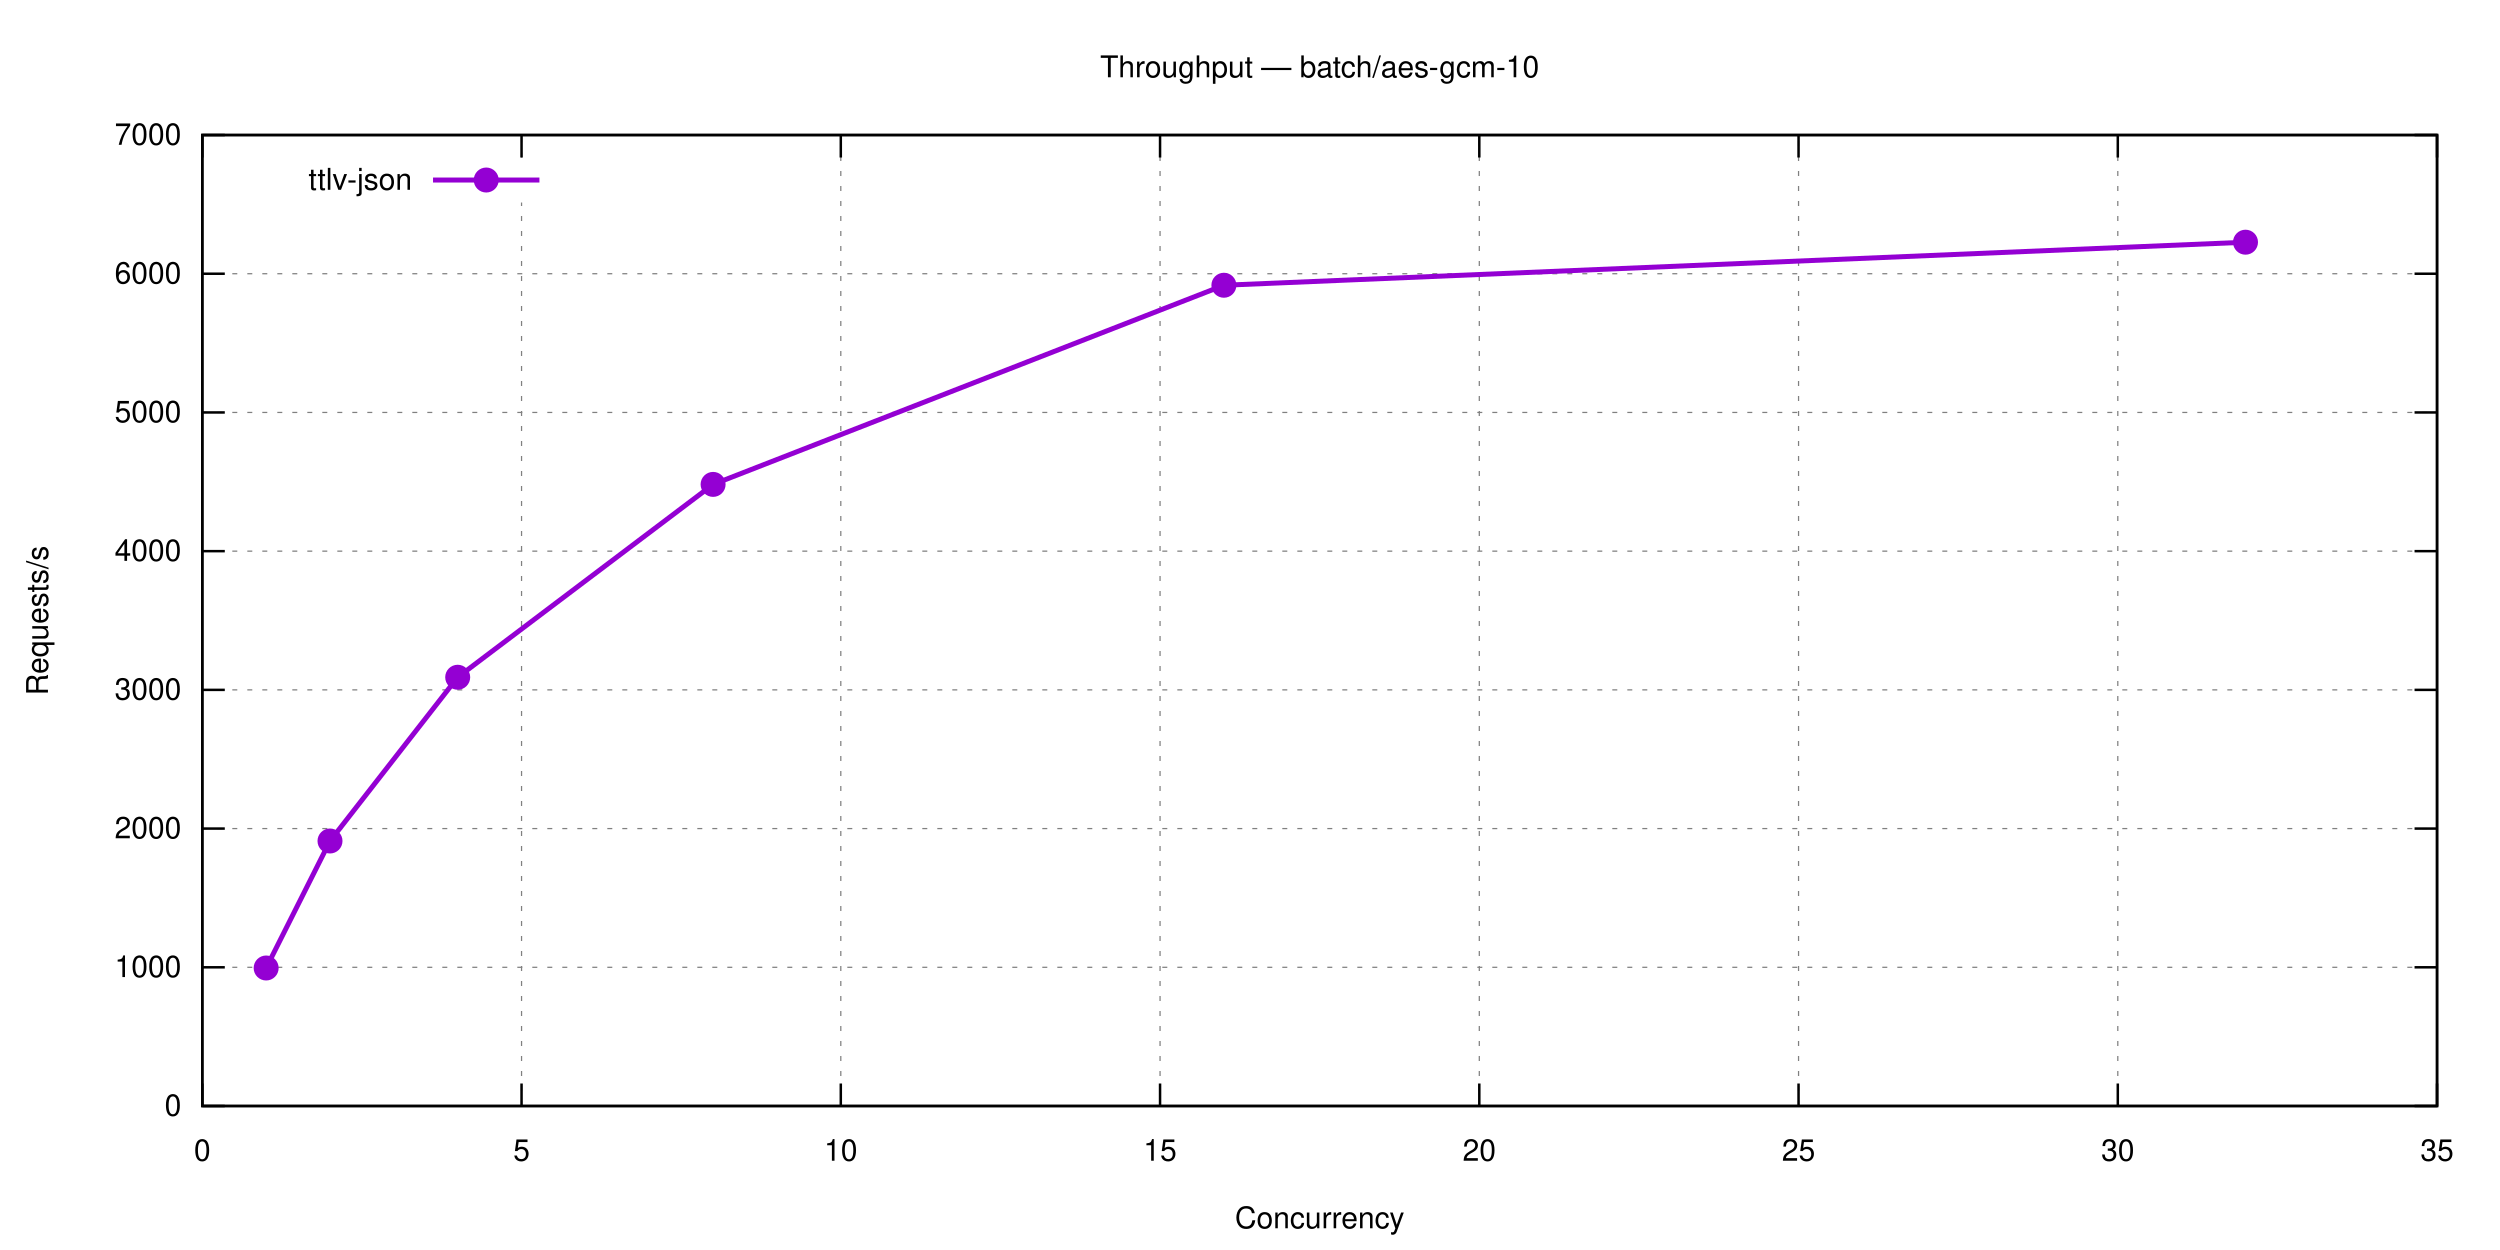
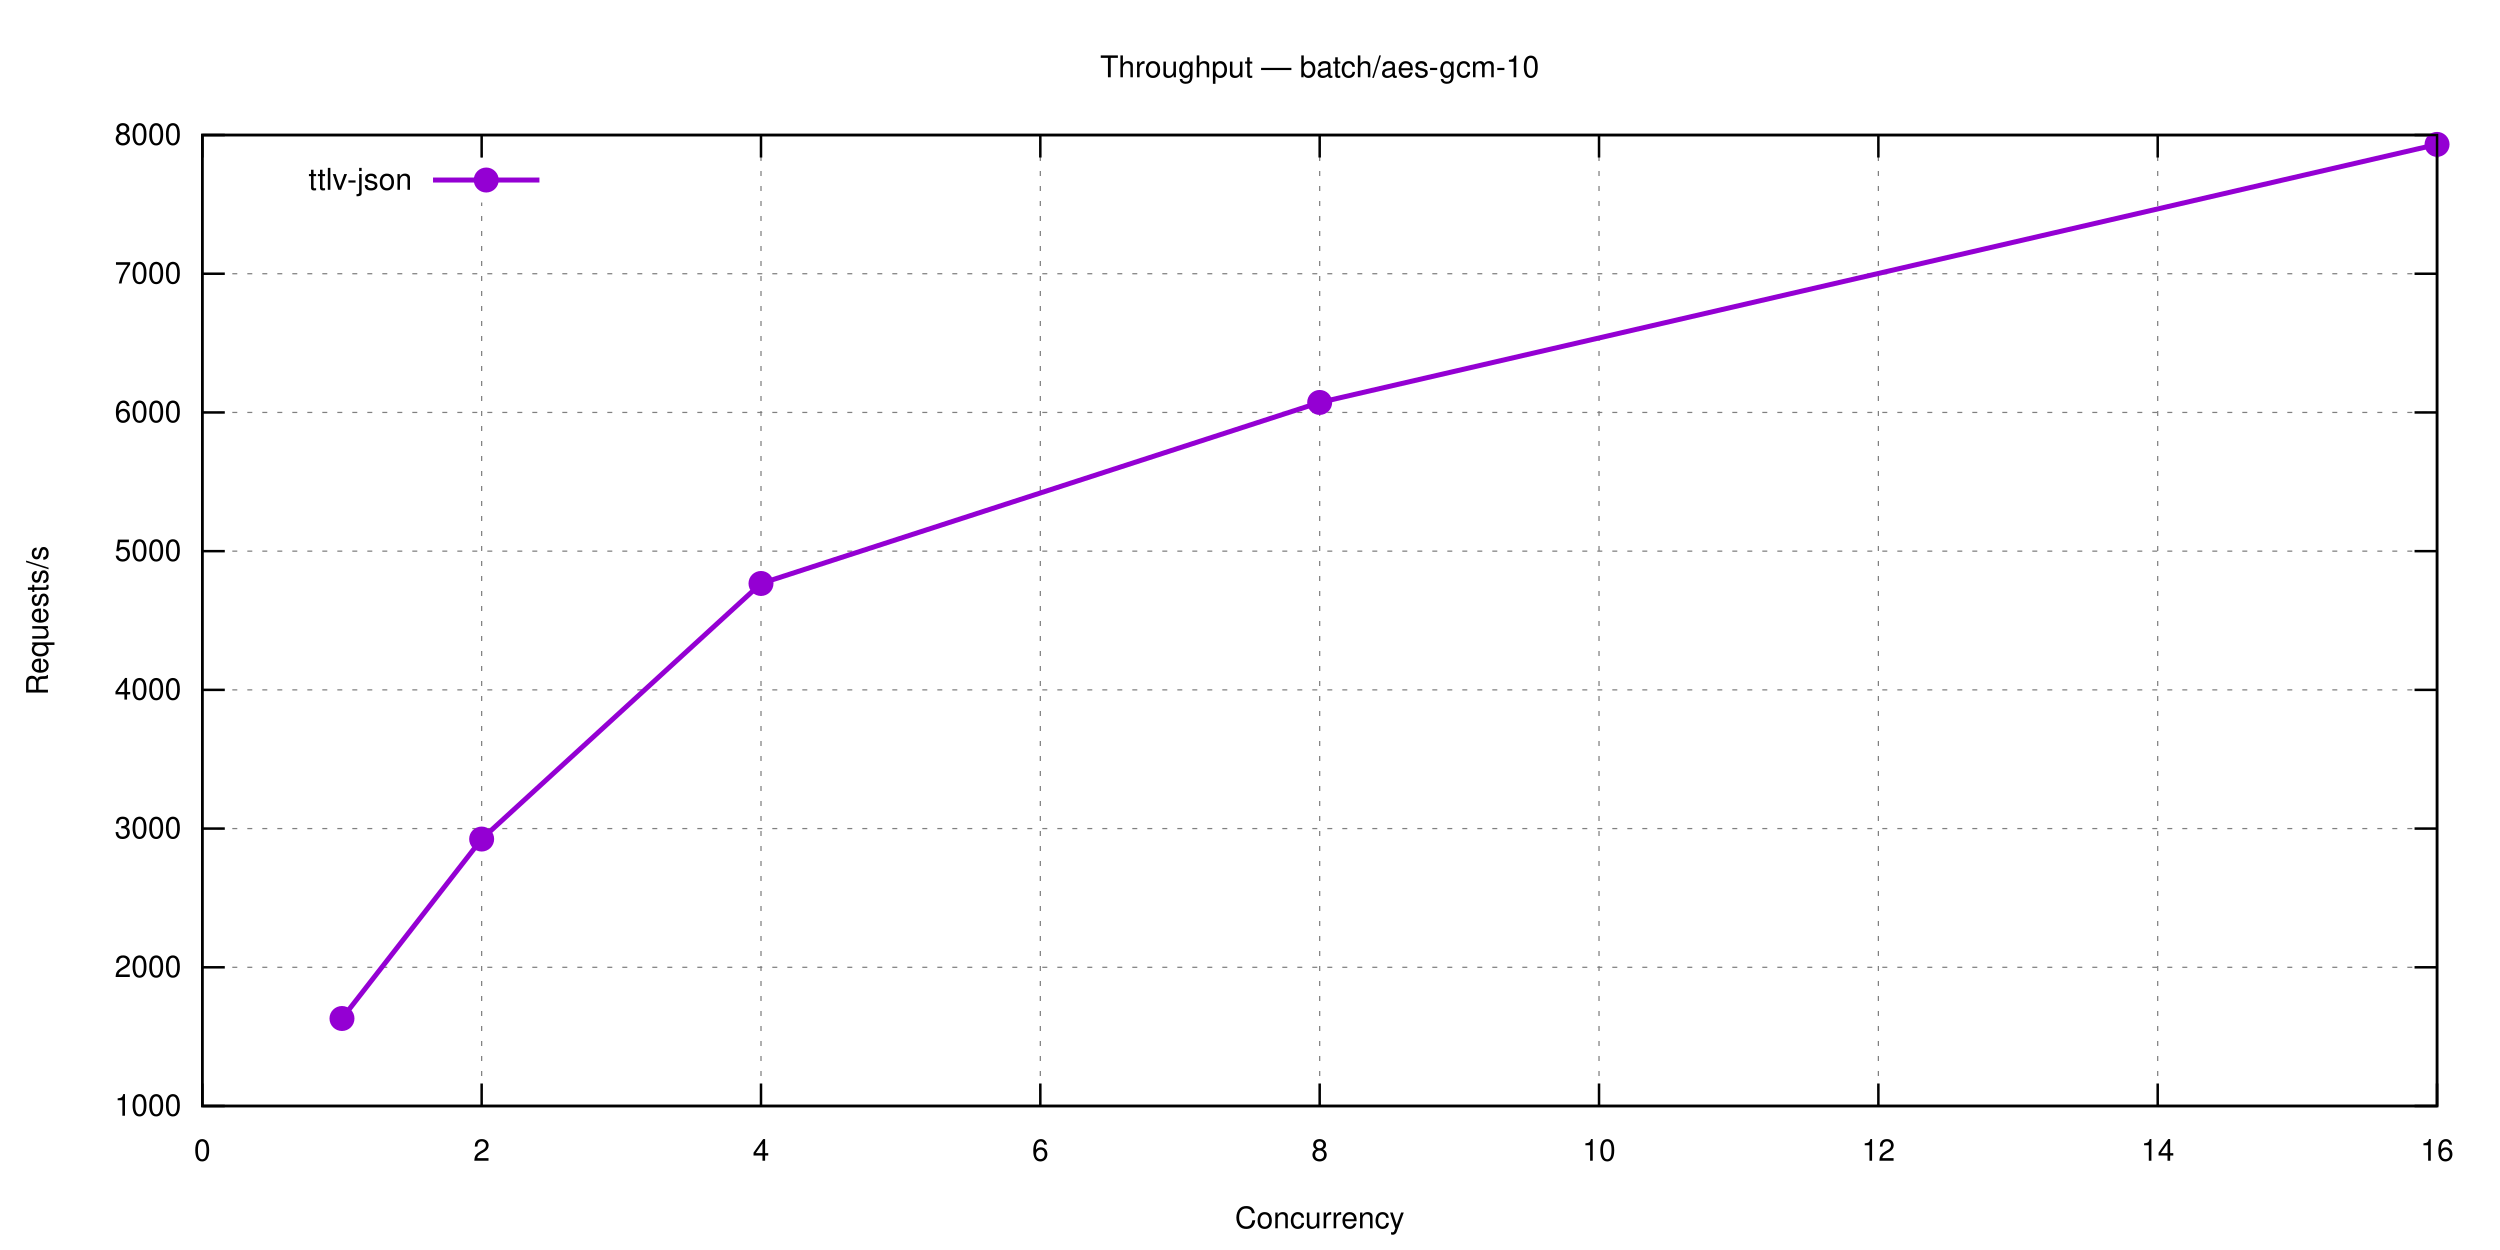
<svg xmlns="http://www.w3.org/2000/svg" xmlns:xlink="http://www.w3.org/1999/xlink" width="1000" height="500" viewBox="0 0 1000 500">
  <g id="gnuplot_canvas">
    <rect x="0" y="0" width="1000" height="500" fill="none" />
    <defs>
      <circle id="gpDot" r="0.5" stroke-width="0.5" stroke="currentColor" />
      <path id="gpPt0" stroke-width="0.222" stroke="currentColor" d="M-1,0 h2 M0,-1 v2" />
      <path id="gpPt1" stroke-width="0.222" stroke="currentColor" d="M-1,-1 L1,1 M1,-1 L-1,1" />
      <path id="gpPt2" stroke-width="0.222" stroke="currentColor" d="M-1,0 L1,0 M0,-1 L0,1 M-1,-1 L1,1 M-1,1 L1,-1" />
      <rect id="gpPt3" stroke-width="0.222" stroke="currentColor" x="-1" y="-1" width="2" height="2" />
      <rect id="gpPt4" stroke-width="0.222" stroke="currentColor" fill="currentColor" x="-1" y="-1" width="2" height="2" />
      <circle id="gpPt5" stroke-width="0.222" stroke="currentColor" cx="0" cy="0" r="1" />
      <use xlink:href="#gpPt5" id="gpPt6" fill="currentColor" stroke="none" />
      <path id="gpPt7" stroke-width="0.222" stroke="currentColor" d="M0,-1.33 L-1.33,0.67 L1.33,0.67 z" />
      <use xlink:href="#gpPt7" id="gpPt8" fill="currentColor" stroke="none" />
      <use xlink:href="#gpPt7" id="gpPt9" stroke="currentColor" transform="rotate(180)" />
      <use xlink:href="#gpPt9" id="gpPt10" fill="currentColor" stroke="none" />
      <use xlink:href="#gpPt3" id="gpPt11" stroke="currentColor" transform="rotate(45)" />
      <use xlink:href="#gpPt11" id="gpPt12" fill="currentColor" stroke="none" />
      <path id="gpPt13" stroke-width="0.222" stroke="currentColor" d="M0,1.330 L1.265,0.411 L0.782,-1.067 L-0.782,-1.076 L-1.265,0.411 z" />
      <use xlink:href="#gpPt13" id="gpPt14" fill="currentColor" stroke="none" />
      <filter id="textbox" filterUnits="objectBoundingBox" x="0" y="0" height="1" width="1">
        <feFlood flood-color="white" flood-opacity="1" result="bgnd" />
        <feComposite in="SourceGraphic" in2="bgnd" operator="atop" />
      </filter>
      <filter id="greybox" filterUnits="objectBoundingBox" x="0" y="0" height="1" width="1">
        <feFlood flood-color="lightgrey" flood-opacity="1" result="grey" />
        <feComposite in="SourceGraphic" in2="grey" operator="atop" />
      </filter>
    </defs>
    <g fill="none" color="white" stroke="currentColor" stroke-width="1.00" stroke-linecap="butt" stroke-linejoin="miter">
</g>
    <g fill="none" color="black" stroke="currentColor" stroke-width="1.00" stroke-linecap="butt" stroke-linejoin="miter">
</g>
    <g fill="none" color="black" stroke="black" stroke-width="0.50" stroke-linecap="butt" stroke-linejoin="miter">
</g>
    <g fill="none" color="gray" stroke="currentColor" stroke-width="0.50" stroke-linecap="butt" stroke-linejoin="miter">
      <path stroke="gray" stroke-dasharray="2,4" class="gridline" d="M80.92,442.40 L974.82,442.40  " />
    </g>
    <g fill="none" color="gray" stroke="gray" stroke-width="1.00" stroke-linecap="butt" stroke-linejoin="miter">
</g>
    <g fill="none" color="black" stroke="currentColor" stroke-width="1.00" stroke-linecap="butt" stroke-linejoin="miter">
      <path stroke="black" d="M80.92,442.40 L89.92,442.40 M974.82,442.40 L965.82,442.40  " />
      <g transform="translate(72.53,446.30)" stroke="none" fill="black" font-family="Helvetica" font-size="12.00" text-anchor="end">
        <text>
-           <tspan font-family="Helvetica"> 0</tspan>
+           <tspan font-family="Helvetica"> 1000</tspan>
        </text>
      </g>
    </g>
    <g fill="none" color="black" stroke="currentColor" stroke-width="1.00" stroke-linecap="butt" stroke-linejoin="miter">
</g>
    <g fill="none" color="black" stroke="black" stroke-width="0.50" stroke-linecap="butt" stroke-linejoin="miter">
</g>
    <g fill="none" color="gray" stroke="currentColor" stroke-width="0.50" stroke-linecap="butt" stroke-linejoin="miter">
      <path stroke="gray" stroke-dasharray="2,4" class="gridline" d="M80.92,386.92 L974.82,386.92  " />
    </g>
    <g fill="none" color="gray" stroke="gray" stroke-width="1.00" stroke-linecap="butt" stroke-linejoin="miter">
</g>
    <g fill="none" color="black" stroke="currentColor" stroke-width="1.00" stroke-linecap="butt" stroke-linejoin="miter">
      <path stroke="black" d="M80.92,386.92 L89.92,386.92 M974.82,386.92 L965.82,386.92  " />
      <g transform="translate(72.53,390.82)" stroke="none" fill="black" font-family="Helvetica" font-size="12.00" text-anchor="end">
        <text>
-           <tspan font-family="Helvetica"> 1000</tspan>
+           <tspan font-family="Helvetica"> 2000</tspan>
        </text>
      </g>
    </g>
    <g fill="none" color="black" stroke="currentColor" stroke-width="1.00" stroke-linecap="butt" stroke-linejoin="miter">
</g>
    <g fill="none" color="black" stroke="black" stroke-width="0.50" stroke-linecap="butt" stroke-linejoin="miter">
</g>
    <g fill="none" color="gray" stroke="currentColor" stroke-width="0.50" stroke-linecap="butt" stroke-linejoin="miter">
      <path stroke="gray" stroke-dasharray="2,4" class="gridline" d="M80.92,331.43 L974.82,331.43  " />
    </g>
    <g fill="none" color="gray" stroke="gray" stroke-width="1.00" stroke-linecap="butt" stroke-linejoin="miter">
</g>
    <g fill="none" color="black" stroke="currentColor" stroke-width="1.00" stroke-linecap="butt" stroke-linejoin="miter">
      <path stroke="black" d="M80.92,331.43 L89.92,331.43 M974.82,331.43 L965.82,331.43  " />
      <g transform="translate(72.53,335.33)" stroke="none" fill="black" font-family="Helvetica" font-size="12.00" text-anchor="end">
        <text>
-           <tspan font-family="Helvetica"> 2000</tspan>
+           <tspan font-family="Helvetica"> 3000</tspan>
        </text>
      </g>
    </g>
    <g fill="none" color="black" stroke="currentColor" stroke-width="1.00" stroke-linecap="butt" stroke-linejoin="miter">
</g>
    <g fill="none" color="black" stroke="black" stroke-width="0.50" stroke-linecap="butt" stroke-linejoin="miter">
</g>
    <g fill="none" color="gray" stroke="currentColor" stroke-width="0.50" stroke-linecap="butt" stroke-linejoin="miter">
      <path stroke="gray" stroke-dasharray="2,4" class="gridline" d="M80.92,275.95 L974.82,275.95  " />
    </g>
    <g fill="none" color="gray" stroke="gray" stroke-width="1.00" stroke-linecap="butt" stroke-linejoin="miter">
</g>
    <g fill="none" color="black" stroke="currentColor" stroke-width="1.00" stroke-linecap="butt" stroke-linejoin="miter">
      <path stroke="black" d="M80.92,275.95 L89.92,275.95 M974.82,275.95 L965.82,275.95  " />
      <g transform="translate(72.53,279.85)" stroke="none" fill="black" font-family="Helvetica" font-size="12.00" text-anchor="end">
        <text>
-           <tspan font-family="Helvetica"> 3000</tspan>
+           <tspan font-family="Helvetica"> 4000</tspan>
        </text>
      </g>
    </g>
    <g fill="none" color="black" stroke="currentColor" stroke-width="1.00" stroke-linecap="butt" stroke-linejoin="miter">
</g>
    <g fill="none" color="black" stroke="black" stroke-width="0.50" stroke-linecap="butt" stroke-linejoin="miter">
</g>
    <g fill="none" color="gray" stroke="currentColor" stroke-width="0.50" stroke-linecap="butt" stroke-linejoin="miter">
      <path stroke="gray" stroke-dasharray="2,4" class="gridline" d="M80.92,220.46 L974.82,220.46  " />
    </g>
    <g fill="none" color="gray" stroke="gray" stroke-width="1.00" stroke-linecap="butt" stroke-linejoin="miter">
</g>
    <g fill="none" color="black" stroke="currentColor" stroke-width="1.00" stroke-linecap="butt" stroke-linejoin="miter">
      <path stroke="black" d="M80.92,220.46 L89.92,220.46 M974.82,220.46 L965.82,220.46  " />
      <g transform="translate(72.53,224.36)" stroke="none" fill="black" font-family="Helvetica" font-size="12.00" text-anchor="end">
        <text>
-           <tspan font-family="Helvetica"> 4000</tspan>
+           <tspan font-family="Helvetica"> 5000</tspan>
        </text>
      </g>
    </g>
    <g fill="none" color="black" stroke="currentColor" stroke-width="1.00" stroke-linecap="butt" stroke-linejoin="miter">
</g>
    <g fill="none" color="black" stroke="black" stroke-width="0.50" stroke-linecap="butt" stroke-linejoin="miter">
</g>
    <g fill="none" color="gray" stroke="currentColor" stroke-width="0.50" stroke-linecap="butt" stroke-linejoin="miter">
      <path stroke="gray" stroke-dasharray="2,4" class="gridline" d="M80.92,164.98 L974.82,164.98  " />
    </g>
    <g fill="none" color="gray" stroke="gray" stroke-width="1.00" stroke-linecap="butt" stroke-linejoin="miter">
</g>
    <g fill="none" color="black" stroke="currentColor" stroke-width="1.00" stroke-linecap="butt" stroke-linejoin="miter">
      <path stroke="black" d="M80.92,164.98 L89.92,164.98 M974.82,164.98 L965.82,164.98  " />
      <g transform="translate(72.53,168.88)" stroke="none" fill="black" font-family="Helvetica" font-size="12.00" text-anchor="end">
        <text>
-           <tspan font-family="Helvetica"> 5000</tspan>
+           <tspan font-family="Helvetica"> 6000</tspan>
        </text>
      </g>
    </g>
    <g fill="none" color="black" stroke="currentColor" stroke-width="1.00" stroke-linecap="butt" stroke-linejoin="miter">
</g>
    <g fill="none" color="black" stroke="black" stroke-width="0.50" stroke-linecap="butt" stroke-linejoin="miter">
</g>
    <g fill="none" color="gray" stroke="currentColor" stroke-width="0.50" stroke-linecap="butt" stroke-linejoin="miter">
      <path stroke="gray" stroke-dasharray="2,4" class="gridline" d="M80.92,109.49 L974.82,109.49  " />
    </g>
    <g fill="none" color="gray" stroke="gray" stroke-width="1.00" stroke-linecap="butt" stroke-linejoin="miter">
</g>
    <g fill="none" color="black" stroke="currentColor" stroke-width="1.00" stroke-linecap="butt" stroke-linejoin="miter">
      <path stroke="black" d="M80.92,109.49 L89.92,109.49 M974.82,109.49 L965.82,109.49  " />
      <g transform="translate(72.53,113.39)" stroke="none" fill="black" font-family="Helvetica" font-size="12.00" text-anchor="end">
        <text>
-           <tspan font-family="Helvetica"> 6000</tspan>
+           <tspan font-family="Helvetica"> 7000</tspan>
        </text>
      </g>
    </g>
    <g fill="none" color="black" stroke="currentColor" stroke-width="1.00" stroke-linecap="butt" stroke-linejoin="miter">
</g>
    <g fill="none" color="black" stroke="black" stroke-width="0.50" stroke-linecap="butt" stroke-linejoin="miter">
</g>
    <g fill="none" color="gray" stroke="currentColor" stroke-width="0.50" stroke-linecap="butt" stroke-linejoin="miter">
      <path stroke="gray" stroke-dasharray="2,4" class="gridline" d="M80.92,54.01 L974.82,54.01  " />
    </g>
    <g fill="none" color="gray" stroke="gray" stroke-width="1.00" stroke-linecap="butt" stroke-linejoin="miter">
</g>
    <g fill="none" color="black" stroke="currentColor" stroke-width="1.00" stroke-linecap="butt" stroke-linejoin="miter">
      <path stroke="black" d="M80.92,54.01 L89.92,54.01 M974.82,54.01 L965.82,54.01  " />
      <g transform="translate(72.53,57.91)" stroke="none" fill="black" font-family="Helvetica" font-size="12.00" text-anchor="end">
        <text>
-           <tspan font-family="Helvetica"> 7000</tspan>
+           <tspan font-family="Helvetica"> 8000</tspan>
        </text>
      </g>
    </g>
    <g fill="none" color="black" stroke="currentColor" stroke-width="1.00" stroke-linecap="butt" stroke-linejoin="miter">
</g>
    <g fill="none" color="black" stroke="black" stroke-width="0.50" stroke-linecap="butt" stroke-linejoin="miter">
</g>
    <g fill="none" color="gray" stroke="currentColor" stroke-width="0.50" stroke-linecap="butt" stroke-linejoin="miter">
      <path stroke="gray" stroke-dasharray="2,4" class="gridline" d="M80.92,442.40 L80.92,54.01  " />
    </g>
    <g fill="none" color="gray" stroke="gray" stroke-width="1.00" stroke-linecap="butt" stroke-linejoin="miter">
</g>
    <g fill="none" color="black" stroke="currentColor" stroke-width="1.00" stroke-linecap="butt" stroke-linejoin="miter">
      <path stroke="black" d="M80.92,442.40 L80.92,433.40 M80.92,54.01 L80.92,63.01  " />
      <g transform="translate(80.92,464.30)" stroke="none" fill="black" font-family="Helvetica" font-size="12.00" text-anchor="middle">
        <text>
          <tspan font-family="Helvetica"> 0</tspan>
        </text>
      </g>
    </g>
    <g fill="none" color="black" stroke="currentColor" stroke-width="1.00" stroke-linecap="butt" stroke-linejoin="miter">
</g>
    <g fill="none" color="black" stroke="black" stroke-width="0.50" stroke-linecap="butt" stroke-linejoin="miter">
</g>
    <g fill="none" color="gray" stroke="currentColor" stroke-width="0.50" stroke-linecap="butt" stroke-linejoin="miter">
-       <path stroke="gray" stroke-dasharray="2,4" class="gridline" d="M208.62,442.40 L208.62,81.01 M208.62,63.01 L208.62,54.01  " />
-     </g>
-     <g fill="none" color="gray" stroke="gray" stroke-width="1.00" stroke-linecap="butt" stroke-linejoin="miter">
- </g>
-     <g fill="none" color="black" stroke="currentColor" stroke-width="1.00" stroke-linecap="butt" stroke-linejoin="miter">
-       <path stroke="black" d="M208.62,442.40 L208.62,433.40 M208.62,54.01 L208.62,63.01  " />
-       <g transform="translate(208.62,464.30)" stroke="none" fill="black" font-family="Helvetica" font-size="12.00" text-anchor="middle">
-         <text>
-           <tspan font-family="Helvetica"> 5</tspan>
-         </text>
-       </g>
-     </g>
-     <g fill="none" color="black" stroke="currentColor" stroke-width="1.00" stroke-linecap="butt" stroke-linejoin="miter">
- </g>
-     <g fill="none" color="black" stroke="black" stroke-width="0.50" stroke-linecap="butt" stroke-linejoin="miter">
- </g>
-     <g fill="none" color="gray" stroke="currentColor" stroke-width="0.50" stroke-linecap="butt" stroke-linejoin="miter">
-       <path stroke="gray" stroke-dasharray="2,4" class="gridline" d="M336.32,442.40 L336.32,54.01  " />
-     </g>
-     <g fill="none" color="gray" stroke="gray" stroke-width="1.00" stroke-linecap="butt" stroke-linejoin="miter">
- </g>
-     <g fill="none" color="black" stroke="currentColor" stroke-width="1.00" stroke-linecap="butt" stroke-linejoin="miter">
-       <path stroke="black" d="M336.32,442.40 L336.32,433.40 M336.32,54.01 L336.32,63.01  " />
-       <g transform="translate(336.32,464.30)" stroke="none" fill="black" font-family="Helvetica" font-size="12.00" text-anchor="middle">
+       <path stroke="gray" stroke-dasharray="2,4" class="gridline" d="M192.66,442.40 L192.66,81.01 M192.66,63.01 L192.66,54.01  " />
+     </g>
+     <g fill="none" color="gray" stroke="gray" stroke-width="1.00" stroke-linecap="butt" stroke-linejoin="miter">
+ </g>
+     <g fill="none" color="black" stroke="currentColor" stroke-width="1.00" stroke-linecap="butt" stroke-linejoin="miter">
+       <path stroke="black" d="M192.66,442.40 L192.66,433.40 M192.66,54.01 L192.66,63.01  " />
+       <g transform="translate(192.66,464.30)" stroke="none" fill="black" font-family="Helvetica" font-size="12.00" text-anchor="middle">
+         <text>
+           <tspan font-family="Helvetica"> 2</tspan>
+         </text>
+       </g>
+     </g>
+     <g fill="none" color="black" stroke="currentColor" stroke-width="1.00" stroke-linecap="butt" stroke-linejoin="miter">
+ </g>
+     <g fill="none" color="black" stroke="black" stroke-width="0.50" stroke-linecap="butt" stroke-linejoin="miter">
+ </g>
+     <g fill="none" color="gray" stroke="currentColor" stroke-width="0.50" stroke-linecap="butt" stroke-linejoin="miter">
+       <path stroke="gray" stroke-dasharray="2,4" class="gridline" d="M304.40,442.40 L304.40,54.01  " />
+     </g>
+     <g fill="none" color="gray" stroke="gray" stroke-width="1.00" stroke-linecap="butt" stroke-linejoin="miter">
+ </g>
+     <g fill="none" color="black" stroke="currentColor" stroke-width="1.00" stroke-linecap="butt" stroke-linejoin="miter">
+       <path stroke="black" d="M304.40,442.40 L304.40,433.40 M304.40,54.01 L304.40,63.01  " />
+       <g transform="translate(304.40,464.30)" stroke="none" fill="black" font-family="Helvetica" font-size="12.00" text-anchor="middle">
+         <text>
+           <tspan font-family="Helvetica"> 4</tspan>
+         </text>
+       </g>
+     </g>
+     <g fill="none" color="black" stroke="currentColor" stroke-width="1.00" stroke-linecap="butt" stroke-linejoin="miter">
+ </g>
+     <g fill="none" color="black" stroke="black" stroke-width="0.50" stroke-linecap="butt" stroke-linejoin="miter">
+ </g>
+     <g fill="none" color="gray" stroke="currentColor" stroke-width="0.50" stroke-linecap="butt" stroke-linejoin="miter">
+       <path stroke="gray" stroke-dasharray="2,4" class="gridline" d="M416.13,442.40 L416.13,54.01  " />
+     </g>
+     <g fill="none" color="gray" stroke="gray" stroke-width="1.00" stroke-linecap="butt" stroke-linejoin="miter">
+ </g>
+     <g fill="none" color="black" stroke="currentColor" stroke-width="1.00" stroke-linecap="butt" stroke-linejoin="miter">
+       <path stroke="black" d="M416.13,442.40 L416.13,433.40 M416.13,54.01 L416.13,63.01  " />
+       <g transform="translate(416.13,464.30)" stroke="none" fill="black" font-family="Helvetica" font-size="12.00" text-anchor="middle">
+         <text>
+           <tspan font-family="Helvetica"> 6</tspan>
+         </text>
+       </g>
+     </g>
+     <g fill="none" color="black" stroke="currentColor" stroke-width="1.00" stroke-linecap="butt" stroke-linejoin="miter">
+ </g>
+     <g fill="none" color="black" stroke="black" stroke-width="0.50" stroke-linecap="butt" stroke-linejoin="miter">
+ </g>
+     <g fill="none" color="gray" stroke="currentColor" stroke-width="0.50" stroke-linecap="butt" stroke-linejoin="miter">
+       <path stroke="gray" stroke-dasharray="2,4" class="gridline" d="M527.87,442.40 L527.87,54.01  " />
+     </g>
+     <g fill="none" color="gray" stroke="gray" stroke-width="1.00" stroke-linecap="butt" stroke-linejoin="miter">
+ </g>
+     <g fill="none" color="black" stroke="currentColor" stroke-width="1.00" stroke-linecap="butt" stroke-linejoin="miter">
+       <path stroke="black" d="M527.87,442.40 L527.87,433.40 M527.87,54.01 L527.87,63.01  " />
+       <g transform="translate(527.87,464.30)" stroke="none" fill="black" font-family="Helvetica" font-size="12.00" text-anchor="middle">
+         <text>
+           <tspan font-family="Helvetica"> 8</tspan>
+         </text>
+       </g>
+     </g>
+     <g fill="none" color="black" stroke="currentColor" stroke-width="1.00" stroke-linecap="butt" stroke-linejoin="miter">
+ </g>
+     <g fill="none" color="black" stroke="black" stroke-width="0.50" stroke-linecap="butt" stroke-linejoin="miter">
+ </g>
+     <g fill="none" color="gray" stroke="currentColor" stroke-width="0.50" stroke-linecap="butt" stroke-linejoin="miter">
+       <path stroke="gray" stroke-dasharray="2,4" class="gridline" d="M639.61,442.40 L639.61,54.01  " />
+     </g>
+     <g fill="none" color="gray" stroke="gray" stroke-width="1.00" stroke-linecap="butt" stroke-linejoin="miter">
+ </g>
+     <g fill="none" color="black" stroke="currentColor" stroke-width="1.00" stroke-linecap="butt" stroke-linejoin="miter">
+       <path stroke="black" d="M639.61,442.40 L639.61,433.40 M639.61,54.01 L639.61,63.01  " />
+       <g transform="translate(639.61,464.30)" stroke="none" fill="black" font-family="Helvetica" font-size="12.00" text-anchor="middle">
        <text>
          <tspan font-family="Helvetica"> 10</tspan>
        </text>
      </g>
    </g>
    <g fill="none" color="black" stroke="currentColor" stroke-width="1.00" stroke-linecap="butt" stroke-linejoin="miter">
</g>
    <g fill="none" color="black" stroke="black" stroke-width="0.50" stroke-linecap="butt" stroke-linejoin="miter">
</g>
    <g fill="none" color="gray" stroke="currentColor" stroke-width="0.50" stroke-linecap="butt" stroke-linejoin="miter">
-       <path stroke="gray" stroke-dasharray="2,4" class="gridline" d="M464.02,442.40 L464.02,54.01  " />
-     </g>
-     <g fill="none" color="gray" stroke="gray" stroke-width="1.00" stroke-linecap="butt" stroke-linejoin="miter">
- </g>
-     <g fill="none" color="black" stroke="currentColor" stroke-width="1.00" stroke-linecap="butt" stroke-linejoin="miter">
-       <path stroke="black" d="M464.02,442.40 L464.02,433.40 M464.02,54.01 L464.02,63.01  " />
-       <g transform="translate(464.02,464.30)" stroke="none" fill="black" font-family="Helvetica" font-size="12.00" text-anchor="middle">
-         <text>
-           <tspan font-family="Helvetica"> 15</tspan>
-         </text>
-       </g>
-     </g>
-     <g fill="none" color="black" stroke="currentColor" stroke-width="1.00" stroke-linecap="butt" stroke-linejoin="miter">
- </g>
-     <g fill="none" color="black" stroke="black" stroke-width="0.50" stroke-linecap="butt" stroke-linejoin="miter">
- </g>
-     <g fill="none" color="gray" stroke="currentColor" stroke-width="0.50" stroke-linecap="butt" stroke-linejoin="miter">
-       <path stroke="gray" stroke-dasharray="2,4" class="gridline" d="M591.72,442.40 L591.72,54.01  " />
-     </g>
-     <g fill="none" color="gray" stroke="gray" stroke-width="1.00" stroke-linecap="butt" stroke-linejoin="miter">
- </g>
-     <g fill="none" color="black" stroke="currentColor" stroke-width="1.00" stroke-linecap="butt" stroke-linejoin="miter">
-       <path stroke="black" d="M591.72,442.40 L591.72,433.40 M591.72,54.01 L591.72,63.01  " />
-       <g transform="translate(591.72,464.30)" stroke="none" fill="black" font-family="Helvetica" font-size="12.00" text-anchor="middle">
-         <text>
-           <tspan font-family="Helvetica"> 20</tspan>
-         </text>
-       </g>
-     </g>
-     <g fill="none" color="black" stroke="currentColor" stroke-width="1.00" stroke-linecap="butt" stroke-linejoin="miter">
- </g>
-     <g fill="none" color="black" stroke="black" stroke-width="0.50" stroke-linecap="butt" stroke-linejoin="miter">
- </g>
-     <g fill="none" color="gray" stroke="currentColor" stroke-width="0.50" stroke-linecap="butt" stroke-linejoin="miter">
-       <path stroke="gray" stroke-dasharray="2,4" class="gridline" d="M719.42,442.40 L719.42,54.01  " />
-     </g>
-     <g fill="none" color="gray" stroke="gray" stroke-width="1.00" stroke-linecap="butt" stroke-linejoin="miter">
- </g>
-     <g fill="none" color="black" stroke="currentColor" stroke-width="1.00" stroke-linecap="butt" stroke-linejoin="miter">
-       <path stroke="black" d="M719.42,442.40 L719.42,433.40 M719.42,54.01 L719.42,63.01  " />
-       <g transform="translate(719.42,464.30)" stroke="none" fill="black" font-family="Helvetica" font-size="12.00" text-anchor="middle">
-         <text>
-           <tspan font-family="Helvetica"> 25</tspan>
-         </text>
-       </g>
-     </g>
-     <g fill="none" color="black" stroke="currentColor" stroke-width="1.00" stroke-linecap="butt" stroke-linejoin="miter">
- </g>
-     <g fill="none" color="black" stroke="black" stroke-width="0.50" stroke-linecap="butt" stroke-linejoin="miter">
- </g>
-     <g fill="none" color="gray" stroke="currentColor" stroke-width="0.50" stroke-linecap="butt" stroke-linejoin="miter">
-       <path stroke="gray" stroke-dasharray="2,4" class="gridline" d="M847.12,442.40 L847.12,54.01  " />
-     </g>
-     <g fill="none" color="gray" stroke="gray" stroke-width="1.00" stroke-linecap="butt" stroke-linejoin="miter">
- </g>
-     <g fill="none" color="black" stroke="currentColor" stroke-width="1.00" stroke-linecap="butt" stroke-linejoin="miter">
-       <path stroke="black" d="M847.12,442.40 L847.12,433.40 M847.12,54.01 L847.12,63.01  " />
-       <g transform="translate(847.12,464.30)" stroke="none" fill="black" font-family="Helvetica" font-size="12.00" text-anchor="middle">
-         <text>
-           <tspan font-family="Helvetica"> 30</tspan>
+       <path stroke="gray" stroke-dasharray="2,4" class="gridline" d="M751.35,442.40 L751.35,54.01  " />
+     </g>
+     <g fill="none" color="gray" stroke="gray" stroke-width="1.00" stroke-linecap="butt" stroke-linejoin="miter">
+ </g>
+     <g fill="none" color="black" stroke="currentColor" stroke-width="1.00" stroke-linecap="butt" stroke-linejoin="miter">
+       <path stroke="black" d="M751.35,442.40 L751.35,433.40 M751.35,54.01 L751.35,63.01  " />
+       <g transform="translate(751.35,464.30)" stroke="none" fill="black" font-family="Helvetica" font-size="12.00" text-anchor="middle">
+         <text>
+           <tspan font-family="Helvetica"> 12</tspan>
+         </text>
+       </g>
+     </g>
+     <g fill="none" color="black" stroke="currentColor" stroke-width="1.00" stroke-linecap="butt" stroke-linejoin="miter">
+ </g>
+     <g fill="none" color="black" stroke="black" stroke-width="0.50" stroke-linecap="butt" stroke-linejoin="miter">
+ </g>
+     <g fill="none" color="gray" stroke="currentColor" stroke-width="0.50" stroke-linecap="butt" stroke-linejoin="miter">
+       <path stroke="gray" stroke-dasharray="2,4" class="gridline" d="M863.08,442.40 L863.08,54.01  " />
+     </g>
+     <g fill="none" color="gray" stroke="gray" stroke-width="1.00" stroke-linecap="butt" stroke-linejoin="miter">
+ </g>
+     <g fill="none" color="black" stroke="currentColor" stroke-width="1.00" stroke-linecap="butt" stroke-linejoin="miter">
+       <path stroke="black" d="M863.08,442.40 L863.08,433.40 M863.08,54.01 L863.08,63.01  " />
+       <g transform="translate(863.08,464.30)" stroke="none" fill="black" font-family="Helvetica" font-size="12.00" text-anchor="middle">
+         <text>
+           <tspan font-family="Helvetica"> 14</tspan>
        </text>
      </g>
    </g>
    <g fill="none" color="black" stroke="currentColor" stroke-width="1.00" stroke-linecap="butt" stroke-linejoin="miter">
</g>
    <g fill="none" color="black" stroke="black" stroke-width="0.50" stroke-linecap="butt" stroke-linejoin="miter">
</g>
    <g fill="none" color="gray" stroke="currentColor" stroke-width="0.50" stroke-linecap="butt" stroke-linejoin="miter">
      <path stroke="gray" stroke-dasharray="2,4" class="gridline" d="M974.82,442.40 L974.82,54.01  " />
    </g>
    <g fill="none" color="gray" stroke="gray" stroke-width="1.00" stroke-linecap="butt" stroke-linejoin="miter">
</g>
    <g fill="none" color="black" stroke="currentColor" stroke-width="1.00" stroke-linecap="butt" stroke-linejoin="miter">
      <path stroke="black" d="M974.82,442.40 L974.82,433.40 M974.82,54.01 L974.82,63.01  " />
      <g transform="translate(974.82,464.30)" stroke="none" fill="black" font-family="Helvetica" font-size="12.00" text-anchor="middle">
        <text>
-           <tspan font-family="Helvetica"> 35</tspan>
+           <tspan font-family="Helvetica"> 16</tspan>
        </text>
      </g>
    </g>
    <g fill="none" color="black" stroke="currentColor" stroke-width="1.00" stroke-linecap="butt" stroke-linejoin="miter">
</g>
    <g fill="none" color="black" stroke="currentColor" stroke-width="1.00" stroke-linecap="butt" stroke-linejoin="miter">
      <path stroke="black" d="M80.92,54.01 L80.92,442.40 L974.82,442.40 L974.82,54.01 L80.92,54.01 Z  " />
    </g>
    <g fill="none" color="black" stroke="currentColor" stroke-width="1.00" stroke-linecap="butt" stroke-linejoin="miter">
</g>
    <g id="gnuplot_plot_1">
      <g fill="none" color="white" stroke="black" stroke-width="2.00" stroke-linecap="butt" stroke-linejoin="miter">
</g>
      <g fill="none" color="black" stroke="currentColor" stroke-width="2.00" stroke-linecap="butt" stroke-linejoin="miter">
        <g transform="translate(164.82,75.91)" stroke="none" fill="black" font-family="Helvetica" font-size="12.00" text-anchor="end">
          <text>
            <tspan font-family="Helvetica">ttlv-json</tspan>
          </text>
        </g>
      </g>
      <g fill="none" color="black" stroke="currentColor" stroke-width="2.00" stroke-linecap="butt" stroke-linejoin="miter">
-         <path stroke="rgb(148,   0, 211)" d="M173.21,72.01 L215.77,72.01 M106.46,387.20 L132.00,336.40 L183.08,270.90 L285.24,193.76 L489.56,114.10 L898.20,96.88          " />
-         <use xlink:href="#gpPt6" transform="translate(106.46,387.20) scale(4.50)" color="rgb(148,   0, 211)" />
-         <use xlink:href="#gpPt6" transform="translate(132.00,336.40) scale(4.50)" color="rgb(148,   0, 211)" />
-         <use xlink:href="#gpPt6" transform="translate(183.08,270.90) scale(4.50)" color="rgb(148,   0, 211)" />
-         <use xlink:href="#gpPt6" transform="translate(285.24,193.76) scale(4.50)" color="rgb(148,   0, 211)" />
-         <use xlink:href="#gpPt6" transform="translate(489.56,114.10) scale(4.50)" color="rgb(148,   0, 211)" />
-         <use xlink:href="#gpPt6" transform="translate(898.20,96.88) scale(4.50)" color="rgb(148,   0, 211)" />
+         <path stroke="rgb(148,   0, 211)" d="M173.21,72.01 L215.77,72.01 M136.79,407.40 L192.66,335.62 L304.40,233.39 L527.87,160.98 L974.82,57.76  " />
+         <use xlink:href="#gpPt6" transform="translate(136.79,407.40) scale(4.50)" color="rgb(148,   0, 211)" />
+         <use xlink:href="#gpPt6" transform="translate(192.66,335.62) scale(4.50)" color="rgb(148,   0, 211)" />
+         <use xlink:href="#gpPt6" transform="translate(304.40,233.39) scale(4.50)" color="rgb(148,   0, 211)" />
+         <use xlink:href="#gpPt6" transform="translate(527.87,160.98) scale(4.50)" color="rgb(148,   0, 211)" />
+         <use xlink:href="#gpPt6" transform="translate(974.82,57.76) scale(4.50)" color="rgb(148,   0, 211)" />
        <use xlink:href="#gpPt6" transform="translate(194.49,72.01) scale(4.50)" color="rgb(148,   0, 211)" />
      </g>
    </g>
    <g fill="none" color="black" stroke="currentColor" stroke-width="2.00" stroke-linecap="butt" stroke-linejoin="miter">
</g>
    <g fill="none" color="black" stroke="black" stroke-width="1.00" stroke-linecap="butt" stroke-linejoin="miter">
</g>
    <g fill="none" color="black" stroke="currentColor" stroke-width="1.00" stroke-linecap="butt" stroke-linejoin="miter">
      <path stroke="black" d="M80.92,54.01 L80.92,442.40 L974.82,442.40 L974.82,54.01 L80.92,54.01 Z  " />
      <g transform="translate(19.18,248.21) rotate(270.00)" stroke="none" fill="black" font-family="Helvetica" font-size="12.00" text-anchor="middle">
        <text>
          <tspan font-family="Helvetica">Requests/s</tspan>
        </text>
      </g>
    </g>
    <g fill="none" color="black" stroke="currentColor" stroke-width="1.00" stroke-linecap="butt" stroke-linejoin="miter">
      <g transform="translate(527.87,491.30)" stroke="none" fill="black" font-family="Helvetica" font-size="12.00" text-anchor="middle">
        <text>
          <tspan font-family="Helvetica">Concurrency</tspan>
        </text>
      </g>
    </g>
    <g fill="none" color="black" stroke="currentColor" stroke-width="1.00" stroke-linecap="butt" stroke-linejoin="miter">
</g>
    <g fill="none" color="black" stroke="currentColor" stroke-width="1.00" stroke-linecap="butt" stroke-linejoin="miter">
      <g transform="translate(527.87,30.91)" stroke="none" fill="black" font-family="Helvetica" font-size="12.00" text-anchor="middle">
        <text>
          <tspan font-family="Helvetica">Throughput — batch/aes-gcm-10</tspan>
        </text>
      </g>
    </g>
    <g fill="none" color="black" stroke="currentColor" stroke-width="1.00" stroke-linecap="butt" stroke-linejoin="miter">
</g>
  </g>
</svg>
